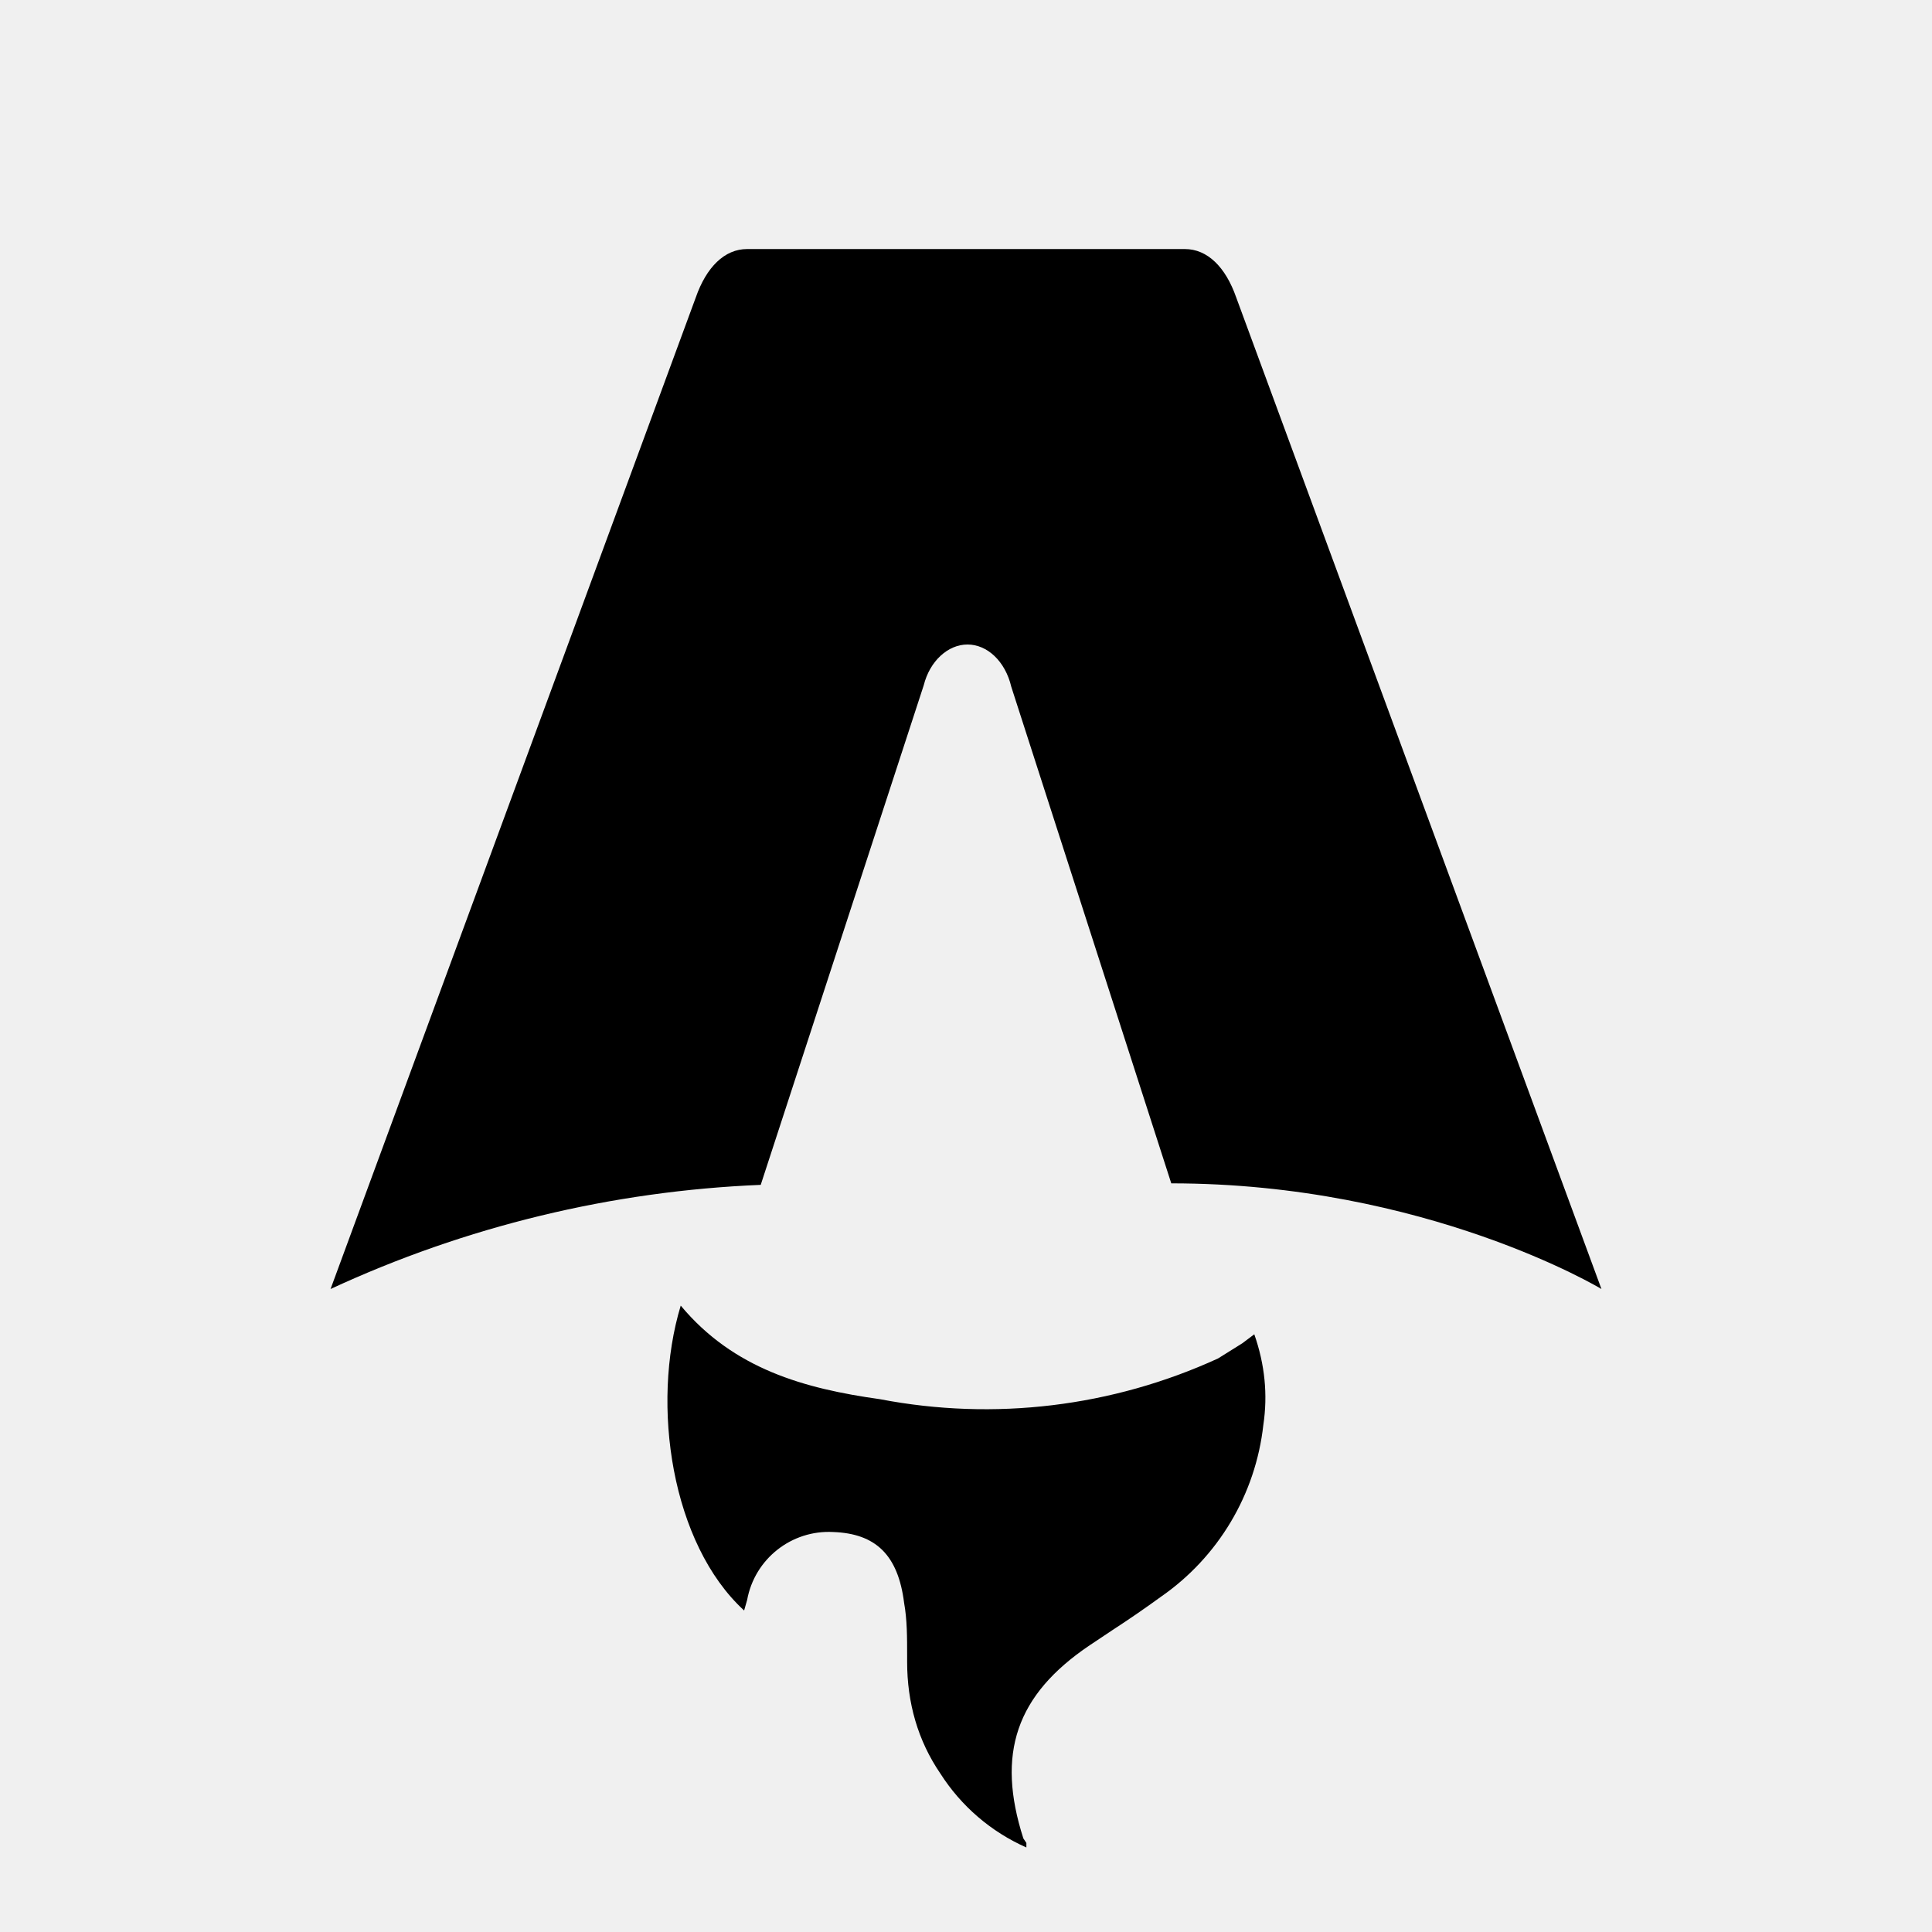
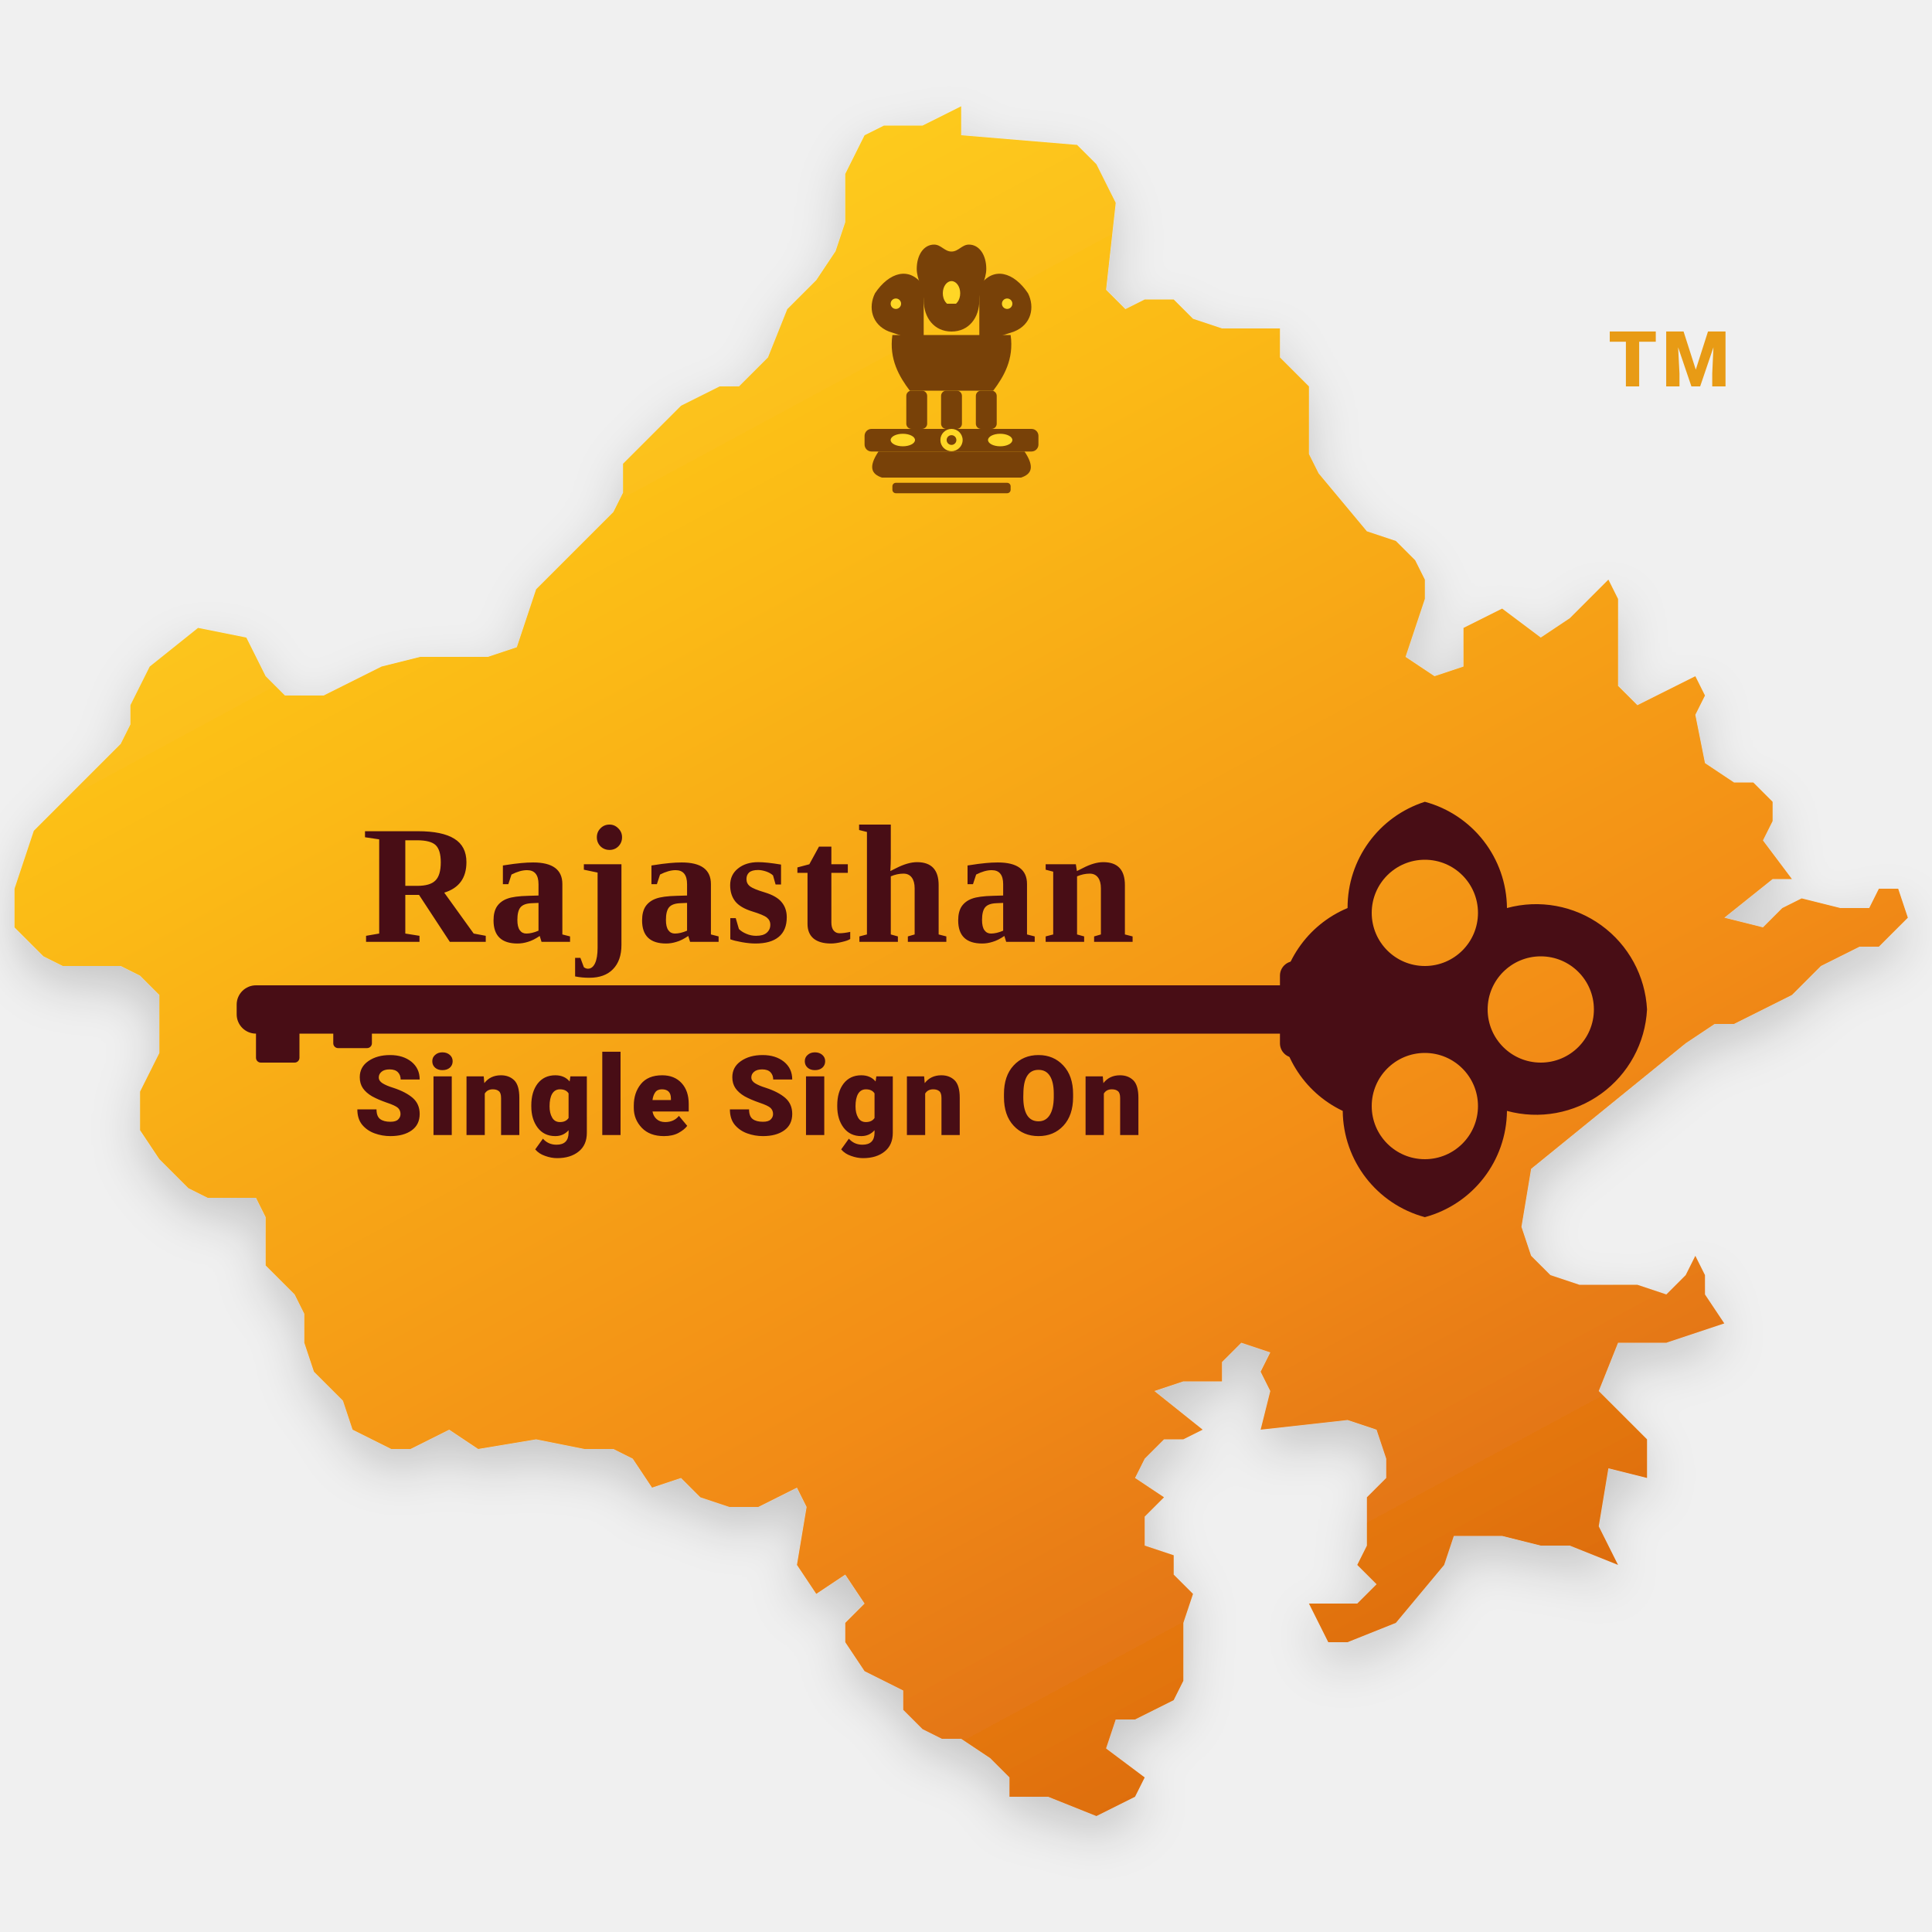
- <svg xmlns="http://www.w3.org/2000/svg" fill="none" viewBox="0 0 128 128">
-   <path d="M50.4 78.5a75.1 75.1 0 0 0-28.5 6.9l24.2-65.7c.7-2 1.9-3.2 3.4-3.2h29c1.5 0 2.7 1.2 3.4 3.2l24.2 65.7s-11.6-7-28.5-7L67 45.5c-.4-1.7-1.6-2.8-2.9-2.8-1.3 0-2.5 1.1-2.9 2.7L50.4 78.5Zm-1.1 28.2Zm-4.2-20.2c-2 6.6-.6 15.8 4.2 20.2a17.5 17.5 0 0 1 .2-.7 5.5 5.5 0 0 1 5.7-4.5c2.8.1 4.3 1.5 4.7 4.7.2 1.1.2 2.3.2 3.5v.4c0 2.7.7 5.2 2.2 7.4a13 13 0 0 0 5.7 4.9v-.3l-.2-.3c-1.8-5.6-.5-9.5 4.4-12.8l1.5-1a73 73 0 0 0 3.2-2.2 16 16 0 0 0 6.8-11.4c.3-2 .1-4-.6-6l-.8.6-1.6 1a37 37 0 0 1-22.4 2.7c-5-.7-9.7-2-13.2-6.2Z" />
-   <style>
-         path { fill: #000; }
-         @media (prefers-color-scheme: dark) {
-             path { fill: #FFF; }
-         }
-     </style>
+ <svg xmlns="http://www.w3.org/2000/svg" viewBox="0 0 200 200" width="100%" height="100%">
+   <defs>
+     <linearGradient id="rajGrad" x1="0.2" y1="0" x2="0.8" y2="1">
+       <stop offset="0%" stop-color="#FFD626" />
+       <stop offset="28%" stop-color="#FBBA16" />
+       <stop offset="68%" stop-color="#F28B15" />
+       <stop offset="100%" stop-color="#D6620E" />
+     </linearGradient>
+     <filter id="mapShadow" x="-10%" y="-10%" width="125%" height="125%">
+       <feDropShadow dx="0" dy="2" stdDeviation="2.5" flood-color="#000000" flood-opacity="0.18" />
+     </filter>
+   </defs>
+   <g transform="translate(1.5, 11)">
+     <path d="M 98.0 0.0 L 94.0 2.0 L 90.0 2.0 L 88.0 3.0 L 86.0 7.0 L 86.0 12.0 L 85.0 15.0 L 83.0 18.0 L 80.0 21.0 L 78.0 26.0 L 75.0 29.0 L 73.0 29.0 L 69.0 31.0 L 63.0 37.0 L 63.0 40.0 L 62.0 42.0 L 54.0 50.0 L 52.0 56.0 L 49.0 57.0 L 42.0 57.0 L 38.0 58.0 L 32.0 61.0 L 28.0 61.0 L 26.0 59.0 L 24.0 55.0 L 19.0 54.0 L 14.0 58.0 L 12.0 62.0 L 12.0 64.0 L 11.0 66.0 L 2.0 75.0 L 0.0 81.0 L 0.0 85.0 L 3.0 88.0 L 5.0 89.0 L 11.0 89.0 L 13.0 90.0 L 15.0 92.0 L 15.0 98.0 L 13.0 102.0 L 13.0 106.0 L 15.0 109.0 L 18.0 112.0 L 20.0 113.0 L 25.0 113.0 L 26.0 115.0 L 26.0 120.0 L 29.0 123.0 L 30.0 125.0 L 30.0 128.0 L 31.0 131.0 L 34.0 134.0 L 35.0 137.0 L 39.0 139.0 L 41.0 139.0 L 45.0 137.0 L 48.0 139.0 L 54.0 138.0 L 59.0 139.0 L 62.0 139.0 L 64.0 140.0 L 66.0 143.0 L 69.0 142.0 L 71.0 144.0 L 74.0 145.0 L 77.0 145.0 L 81.0 143.0 L 82.0 145.0 L 81.0 151.0 L 83.0 154.0 L 86.0 152.0 L 88.0 155.0 L 86.0 157.0 L 86.0 159.0 L 88.0 162.0 L 92.0 164.0 L 92.0 166.0 L 94.0 168.0 L 96.0 169.0 L 98.0 169.0 L 101.0 171.0 L 103.0 173.0 L 103.0 175.0 L 107.0 175.0 L 112.0 177.0 L 116.0 175.0 L 117.0 173.0 L 113.0 170.0 L 114.0 167.0 L 116.0 167.0 L 120.0 165.0 L 121.0 163.0 L 121.0 157.0 L 122.0 154.0 L 120.0 152.0 L 120.0 150.0 L 117.0 149.0 L 117.0 146.0 L 119.0 144.0 L 116.0 142.0 L 117.0 140.0 L 119.0 138.0 L 121.0 138.0 L 123.0 137.0 L 118.0 133.0 L 121.0 132.0 L 125.0 132.0 L 125.0 130.0 L 127.0 128.0 L 130.0 129.0 L 129.0 131.0 L 130.0 133.0 L 129.0 137.0 L 138.0 136.0 L 141.0 137.0 L 142.0 140.0 L 142.0 142.0 L 140.0 144.0 L 140.0 149.0 L 139.0 151.0 L 141.0 153.0 L 139.0 155.0 L 134.0 155.0 L 136.0 159.0 L 138.0 159.0 L 143.0 157.0 L 148.0 151.0 L 149.0 148.0 L 154.0 148.0 L 158.0 149.0 L 161.0 149.0 L 166.0 151.0 L 164.0 147.0 L 165.0 141.0 L 169.0 142.0 L 169.0 138.0 L 164.0 133.0 L 166.0 128.0 L 171.0 128.0 L 177.0 126.0 L 175.0 123.0 L 175.0 121.0 L 174.0 119.0 L 173.0 121.0 L 171.0 123.0 L 168.0 122.0 L 162.0 122.0 L 159.0 121.0 L 157.0 119.0 L 156.0 116.0 L 157.0 110.0 L 173.0 97.0 L 176.0 95.0 L 178.0 95.0 L 184.0 92.0 L 187.0 89.0 L 191.0 87.0 L 193.0 87.0 L 196.0 84.0 L 195.0 81.0 L 193.0 81.0 L 192.0 83.0 L 189.0 83.0 L 185.0 82.0 L 183.0 83.0 L 181.0 85.0 L 177.0 84.0 L 182.0 80.0 L 184.0 80.0 L 181.0 76.0 L 182.0 74.0 L 182.0 72.0 L 180.0 70.0 L 178.0 70.0 L 175.0 68.0 L 174.0 63.0 L 175.0 61.0 L 174.0 59.0 L 168.0 62.0 L 166.0 60.0 L 166.0 51.0 L 165.0 49.0 L 161.0 53.0 L 158.0 55.0 L 154.0 52.0 L 150.0 54.0 L 150.0 58.0 L 147.0 59.0 L 144.0 57.0 L 146.0 51.0 L 146.0 49.0 L 145.0 47.0 L 143.0 45.0 L 140.0 44.0 L 135.0 38.0 L 134.0 36.0 L 134.0 29.0 L 131.0 26.0 L 131.0 23.0 L 125.0 23.0 L 122.0 22.0 L 120.0 20.0 L 117.0 20.0 L 115.0 21.0 L 113.0 19.0 L 114.0 10.0 L 112.0 6.0 L 110.0 4.0 L 98.0 3.0 Z" fill="url(#rajGrad)" filter="url(#mapShadow)" />
+     <g transform="translate(97, 28) scale(0.36)" fill="#784108">
+       <path d="M-5,-38 C-8,-38 -10,-35 -10,-31 C-10,-28 -8,-25 -8,-22 C-8,-17 -5,-13 0,-13 C5,-13 8,-17 8,-22 C8,-25 10,-28 10,-31 C10,-35 8,-38 5,-38 C3,-38 2,-36 0,-36 C-2,-36 -3,-38 -5,-38 Z" />
+       <ellipse cx="0" cy="-24" rx="2.5" ry="3.5" fill="#FFD626" />
+       <polygon points="-2.5,-21 2.5,-21 0,-18" fill="#784108" />
+       <path d="M-8,-26 C-12,-32 -18,-30 -22,-24 C-24,-20 -23,-15 -18,-13 C-15,-12 -12,-11 -8,-10 Z" />
+       <circle cx="-16" cy="-21" r="1.5" fill="#FFD626" />
+       <path d="M8,-26 C12,-32 18,-30 22,-24 C24,-20 23,-15 18,-13 C15,-12 12,-11 8,-10 Z" />
+       <circle cx="16" cy="-21" r="1.5" fill="#FFD626" />
+       <path d="M-17,-12 C-18,-5 -15,0 -12,4 L12,4 C15,0 18,-5 17,-12 Z" />
+       <rect x="-13" y="4" width="6" height="11" rx="1.5" />
+       <rect x="-3" y="4" width="6" height="11" rx="1.5" />
+       <rect x="7" y="4" width="6" height="11" rx="1.5" />
+       <rect x="-25" y="15" width="50" height="6.5" rx="2" />
+       <circle cx="0" cy="18.2" r="3.2" fill="#FFD626" />
+       <circle cx="0" cy="18.2" r="1.4" fill="#784108" />
+       <ellipse cx="-14" cy="18.2" rx="3.5" ry="1.8" fill="#FFD626" />
+       <ellipse cx="14" cy="18.2" rx="3.5" ry="1.8" fill="#FFD626" />
+       <path d="M-21,21.5 L21,21.5 C24,26 23,28 20,29 L-20,29 C-23,28 -24,26 -21,21.5 Z" />
+       <rect x="-17" y="30.5" width="34" height="3" rx="1" />
+     </g>
+     <text x="165" y="29" font-family="-apple-system, BlinkMacSystemFont, 'Segoe UI', Roboto, sans-serif" font-size="8" font-weight="900" fill="#E89B15" letter-spacing="0.5">TM</text>
+     <g fill="#480D15" stroke="#480D15">
+       <rect x="23" y="91" width="112" height="5" rx="2" stroke-width="0" />
+       <rect x="25" y="95" width="4.5" height="4" rx="0.5" stroke-width="0" />
+       <rect x="33" y="95" width="4" height="2.5" rx="0.5" stroke-width="0" />
+       <rect x="131" y="88.5" width="3.5" height="10" rx="1.5" stroke-width="0" />
+       <rect x="135.5" y="89.5" width="3" height="8" rx="1" stroke-width="0" />
+       <g fill-rule="evenodd">
+         <path d="           M 146 72           A 11.5 11.5 0 0 1 154.5 83           A 11.5 11.5 0 0 1 169 93.5           A 11.5 11.5 0 0 1 154.5 104           A 11.5 11.5 0 0 1 146 115           A 11.5 11.5 0 0 1 137.5 104           A 11.5 11.5 0 0 1 138 83           A 11.5 11.5 0 0 1 146 72 Z                      M 146 78           A 5.5 5.5 0 1 0 146 89           A 5.5 5.5 0 1 0 146 78 Z            M 146 98           A 5.5 5.5 0 1 0 146 109           A 5.5 5.5 0 1 0 146 98 Z            M 158 88           A 5.5 5.5 0 1 0 158 99           A 5.5 5.5 0 1 0 158 88 Z         " stroke-width="0" />
+       </g>
+     </g>
+     <text x="76" y="86.5" font-family="Georgia, 'Times New Roman', serif" font-size="17.5" font-weight="900" fill="#480D15" letter-spacing="0.4" text-anchor="middle">Rajasthan</text>
+     <text x="76" y="106.5" font-family="-apple-system, BlinkMacSystemFont, 'Segoe UI', Roboto, Helvetica, Arial, sans-serif" font-size="11.5" font-weight="800" fill="#480D15" letter-spacing="0.4" text-anchor="middle">Single Sign On</text>
+   </g>
</svg>
